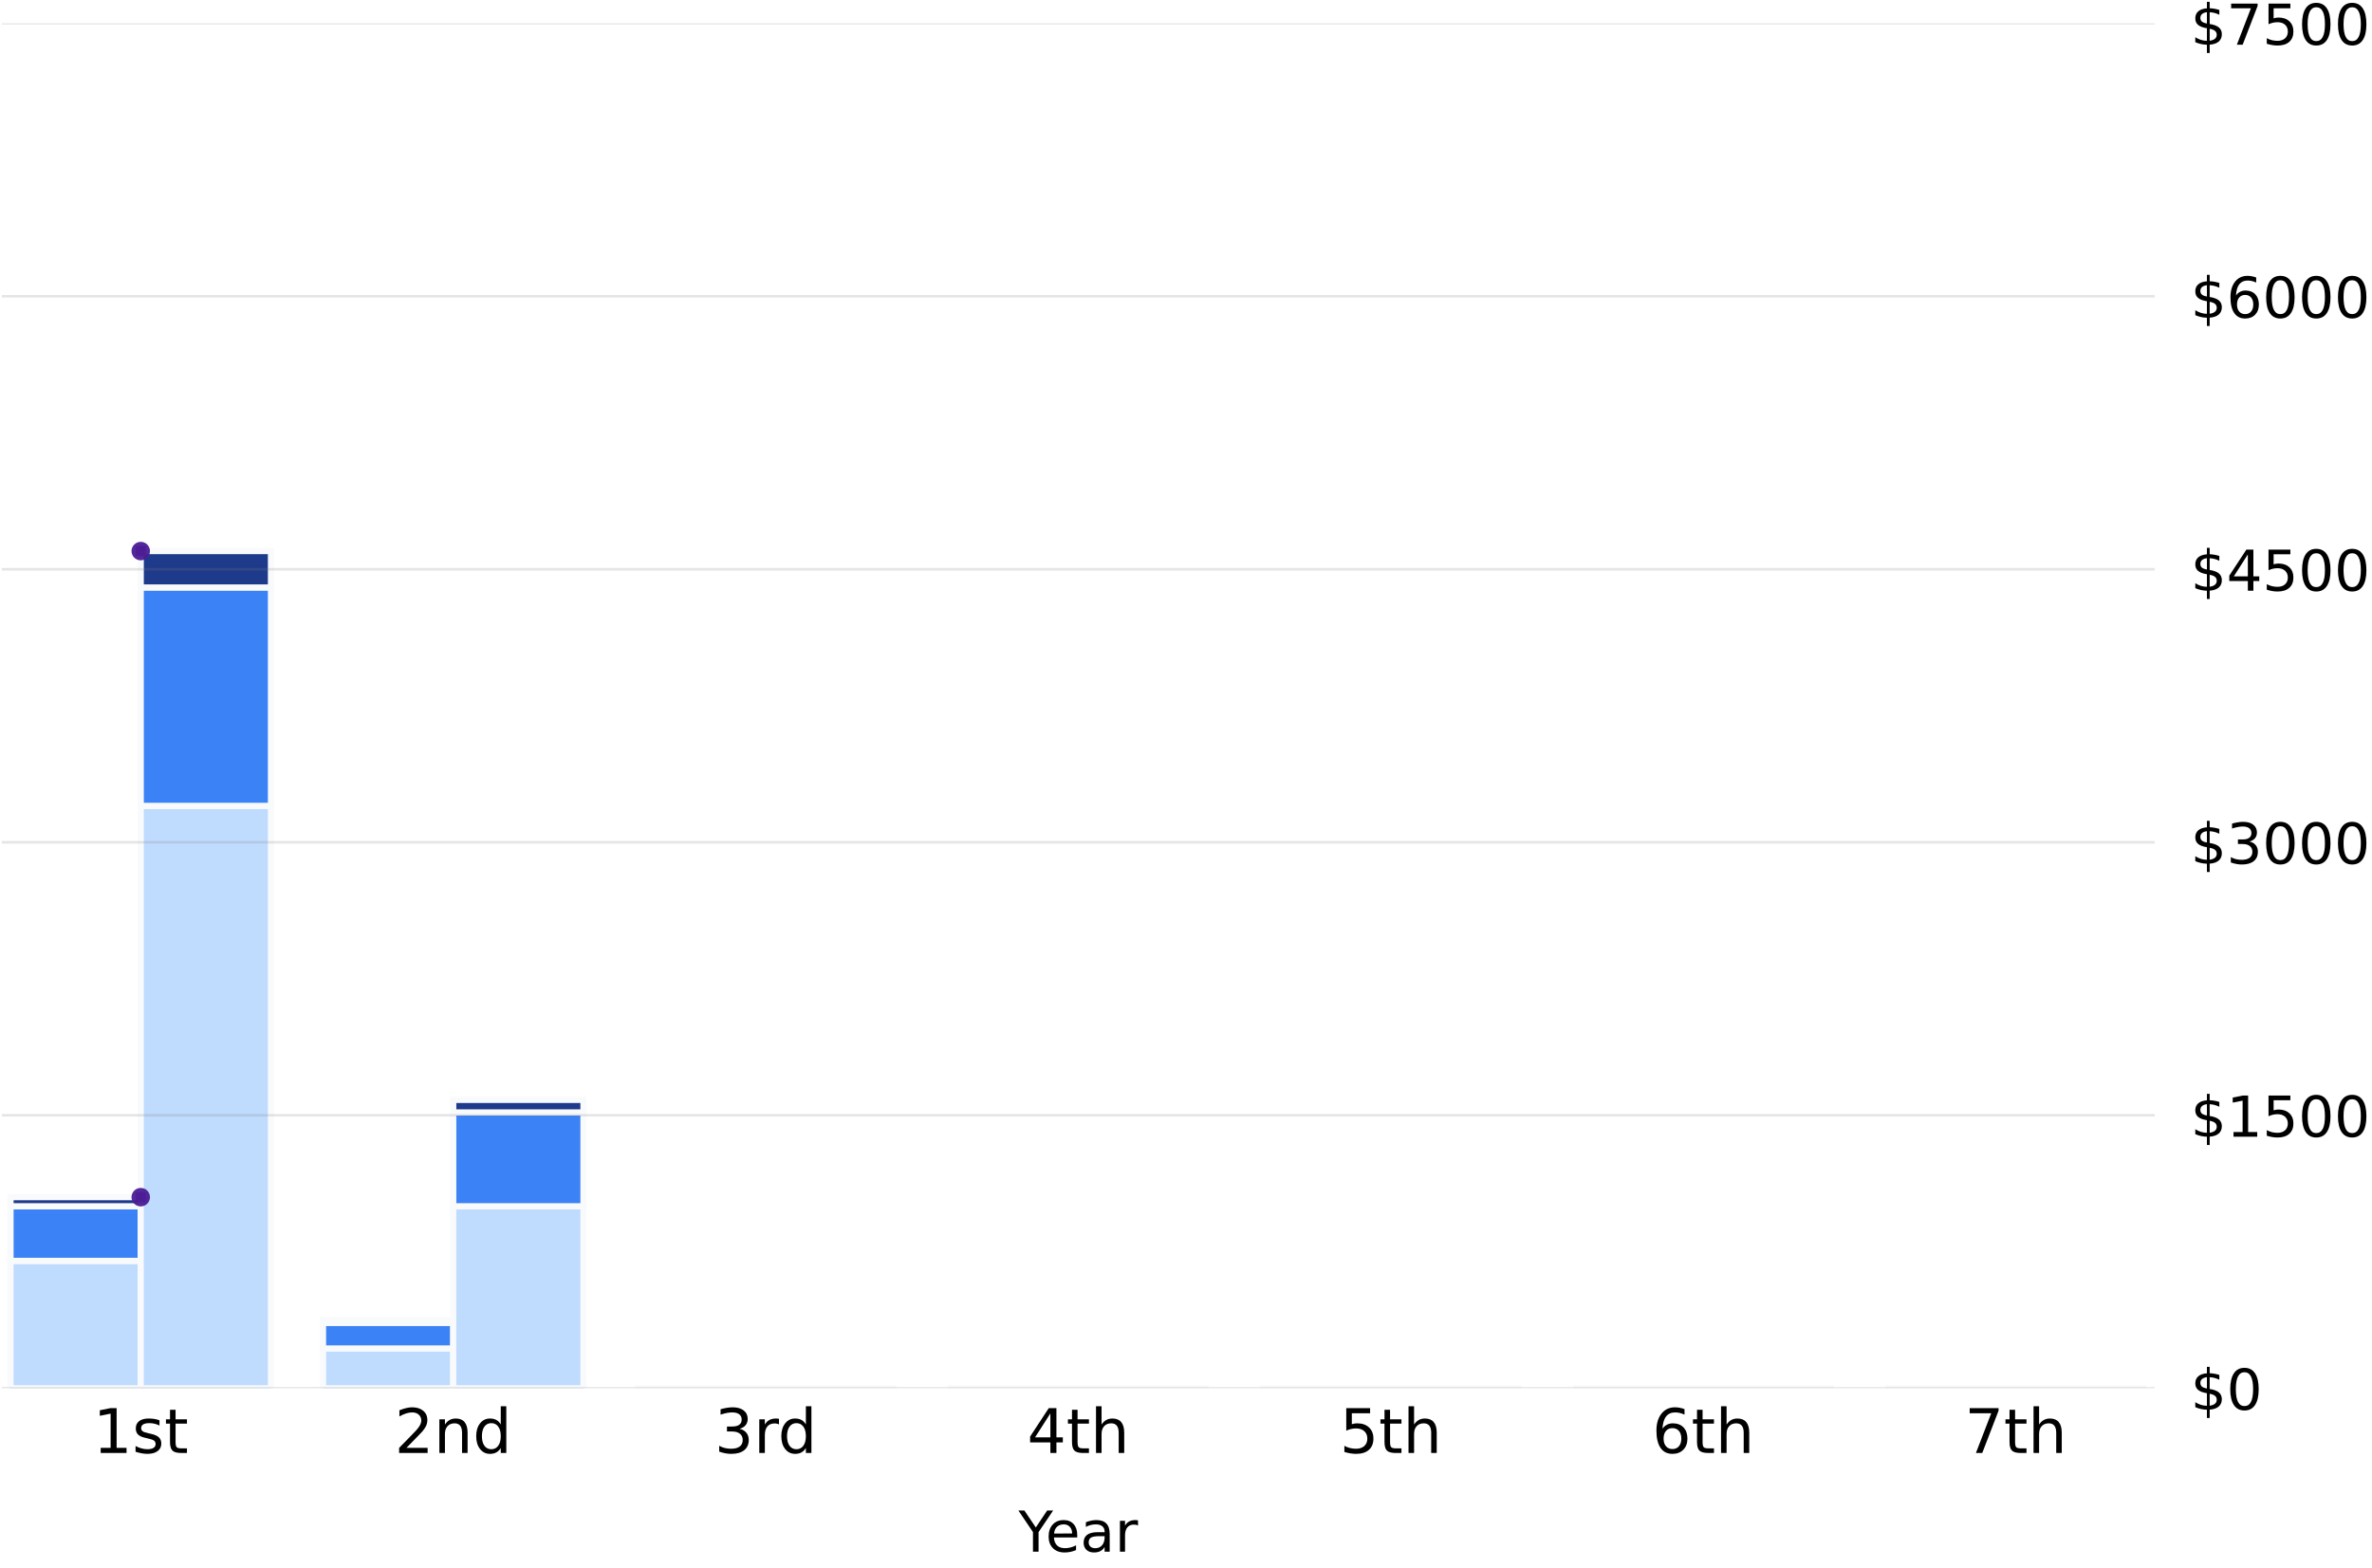
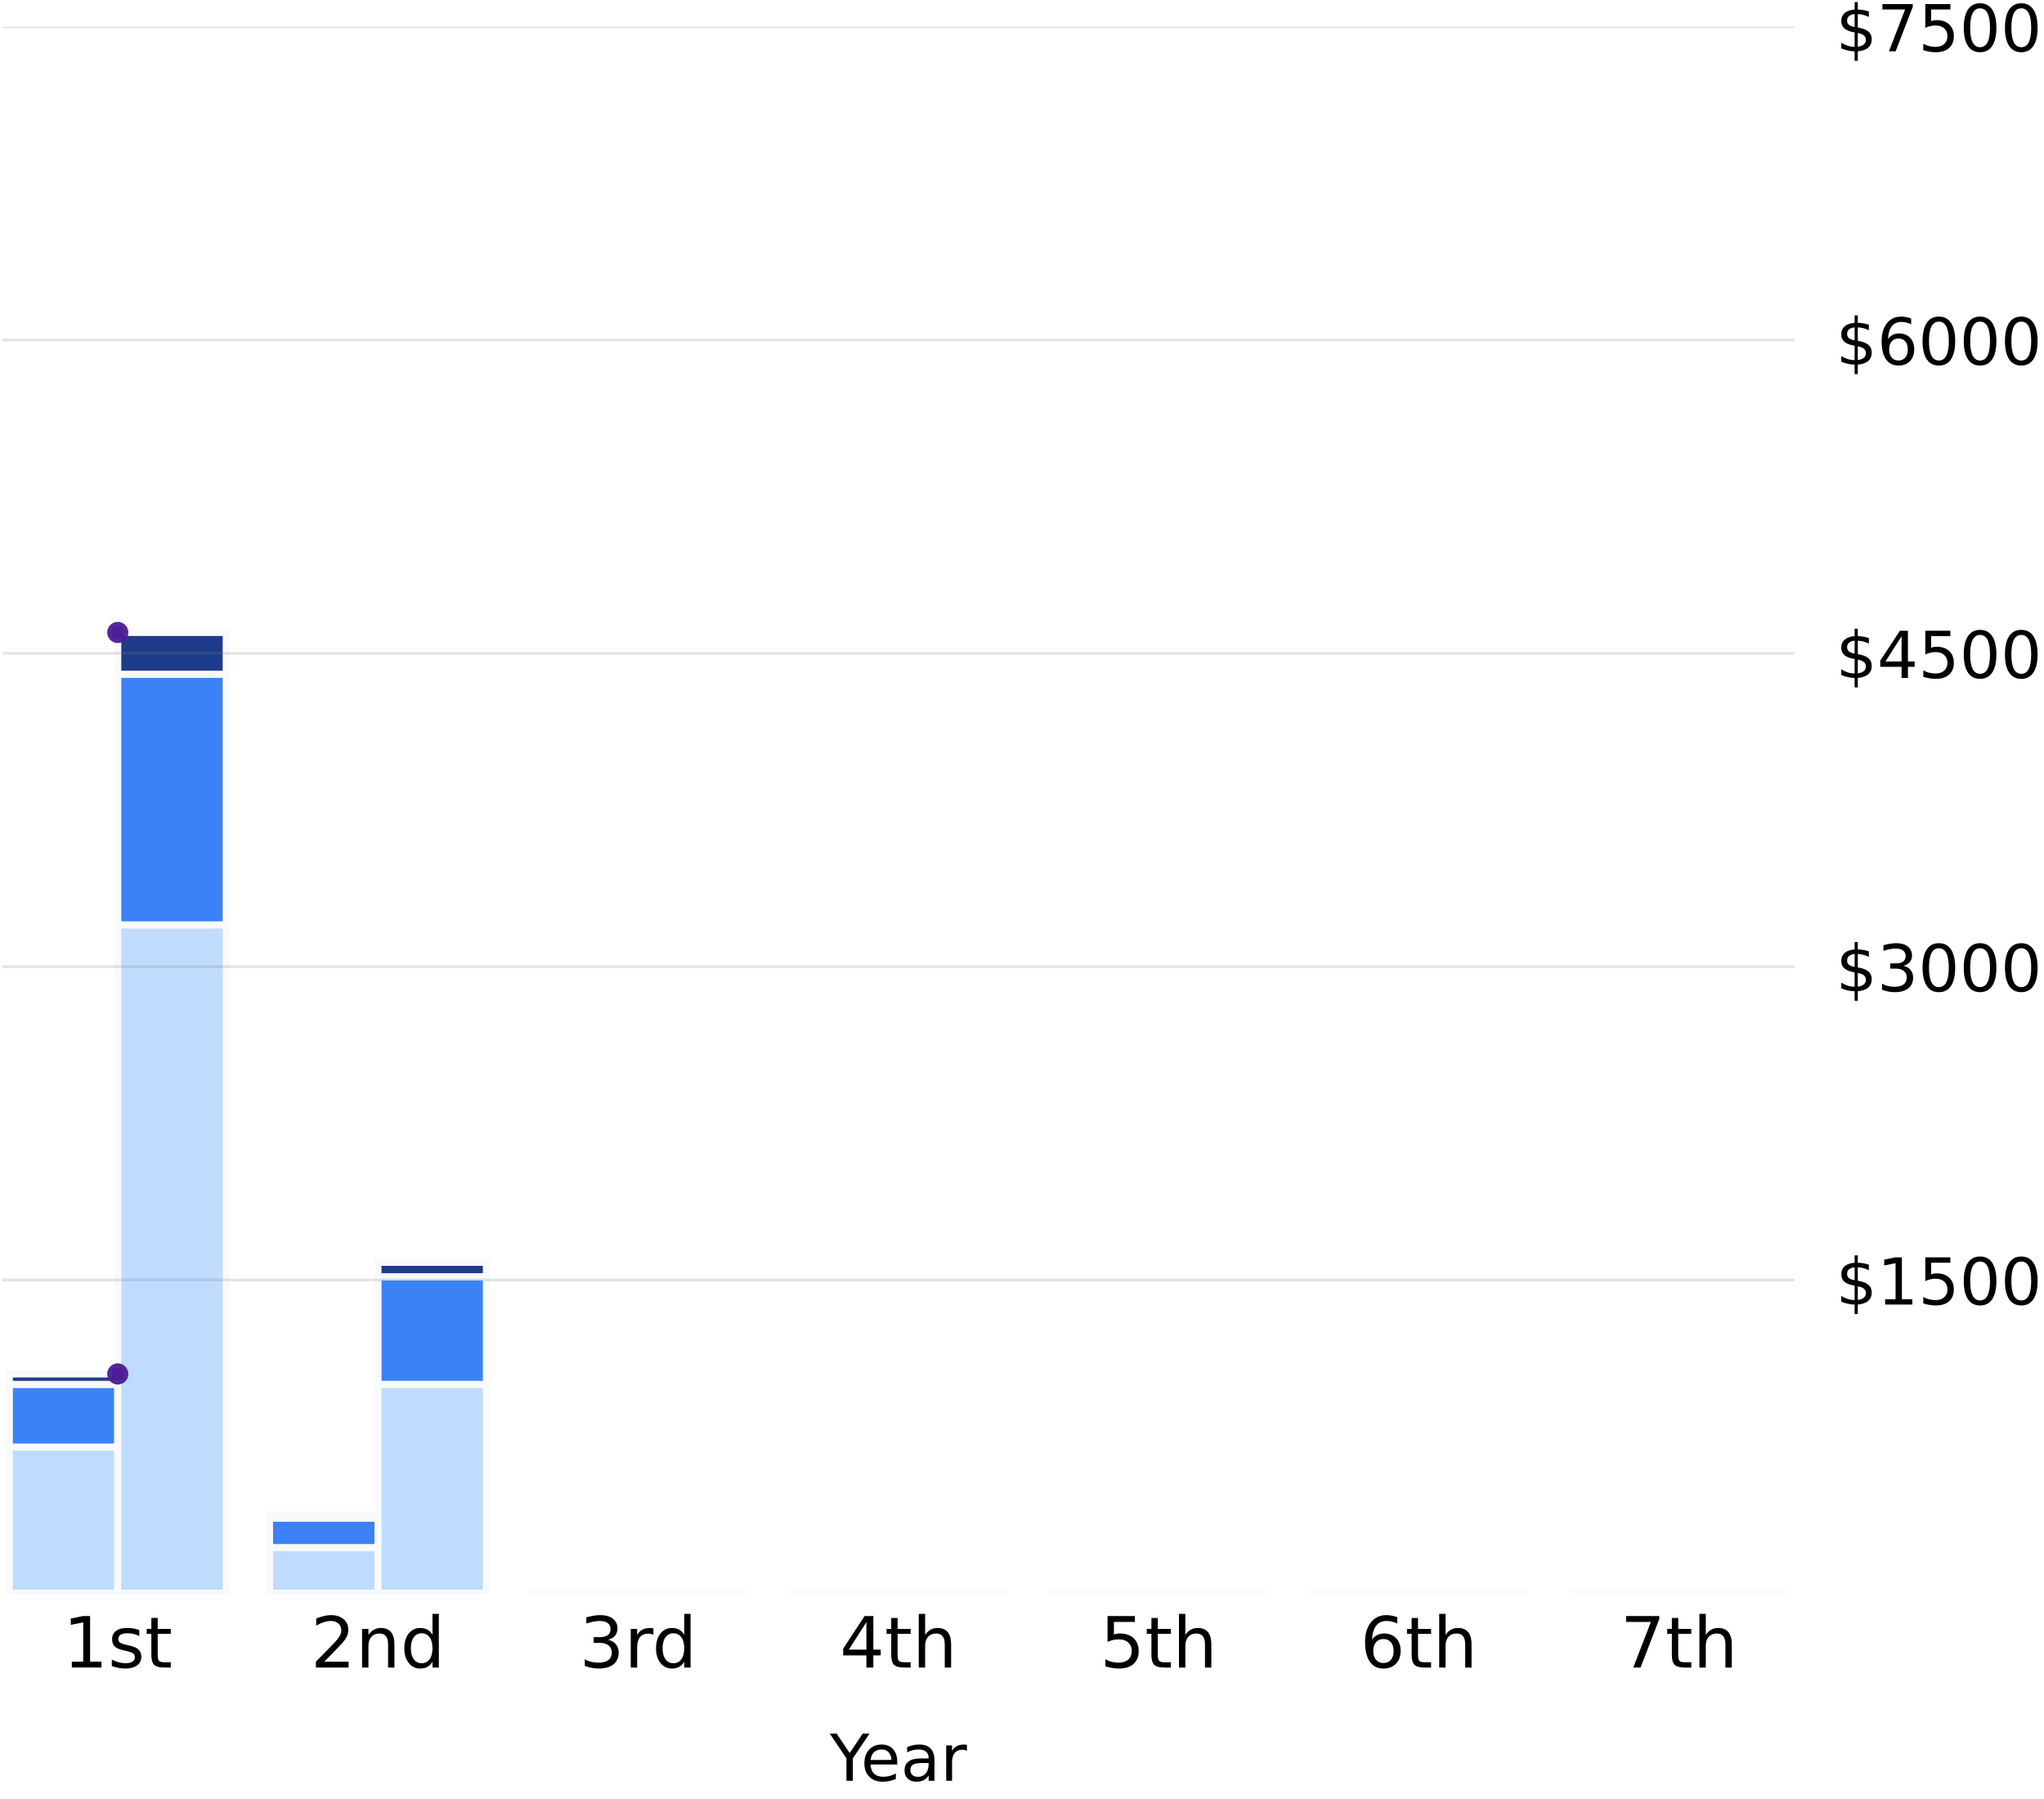
- <svg xmlns="http://www.w3.org/2000/svg" xmlns:xlink="http://www.w3.org/1999/xlink" width="462.33pt" height="305.512pt" viewBox="0 0 462.33 305.512" version="1.1">
+ <svg xmlns="http://www.w3.org/2000/svg" xmlns:xlink="http://www.w3.org/1999/xlink" width="347.274pt" height="305.512pt" viewBox="0 0 347.274 305.512" version="1.1">
  <defs>
    <style type="text/css">*{stroke-linejoin: round; stroke-linecap: butt}</style>
  </defs>
  <g id="figure_1">
    <g id="patch_1">
-       <path d="M 0 305.512  L 462.33 305.512  L 462.33 0  L 0 0  L 0 305.512  z " style="fill: none; opacity: 0" />
+       <path d="M 0 305.512  L 347.274 305.512  L 347.274 0  L 0 0  L 0 305.512  z " style="fill: none; opacity: 0" />
    </g>
    <g id="axes_1">
      <g id="patch_2">
-         <path d="M 0.36 270.651  L 419.976 270.651  L 419.976 4.539  L 0.36 4.539  L 0.36 270.651  z " style="fill: none" />
+         <path d="M 0.36 270.651  L 304.92 270.651  L 304.92 4.539  L 0.36 4.539  L 0.36 270.651  z " style="fill: none" />
      </g>
      <g id="patch_3">
-         <path d="M 2.052 270.651  L 27.432 270.651  L 27.432 245.814  L 2.052 245.814  z " clip-path="url(#p56889b7f40)" style="fill: #bfdbfe; stroke: #f8fafc; stroke-width: 1.2; stroke-linejoin: miter" />
+         <path d="M 1.588 270.651  L 20.009 270.651  L 20.009 245.814  L 1.588 245.814  z " clip-path="url(#p3c42288d0a)" style="fill: #bfdbfe; stroke: #f8fafc; stroke-width: 1.2; stroke-linejoin: miter" />
      </g>
      <g id="patch_4">
-         <path d="M 62.964 270.651  L 88.344 270.651  L 88.344 262.89  L 62.964 262.89  z " clip-path="url(#p56889b7f40)" style="fill: #bfdbfe; stroke: #f8fafc; stroke-width: 1.2; stroke-linejoin: miter" />
+         <path d="M 45.798 270.651  L 64.219 270.651  L 64.219 262.89  L 45.798 262.89  z " clip-path="url(#p3c42288d0a)" style="fill: #bfdbfe; stroke: #f8fafc; stroke-width: 1.2; stroke-linejoin: miter" />
      </g>
      <g id="patch_5">
-         <path d="M 123.876 270.651  L 149.256 270.651  L 149.256 270.651  L 123.876 270.651  z " clip-path="url(#p56889b7f40)" style="fill: #bfdbfe; stroke: #f8fafc; stroke-width: 1.2; stroke-linejoin: miter" />
+         <path d="M 90.009 270.651  L 108.43 270.651  L 108.43 270.651  L 90.009 270.651  z " clip-path="url(#p3c42288d0a)" style="fill: #bfdbfe; stroke: #f8fafc; stroke-width: 1.2; stroke-linejoin: miter" />
      </g>
      <g id="patch_6">
-         <path d="M 184.788 270.651  L 210.168 270.651  L 210.168 270.651  L 184.788 270.651  z " clip-path="url(#p56889b7f40)" style="fill: #bfdbfe; stroke: #f8fafc; stroke-width: 1.2; stroke-linejoin: miter" />
+         <path d="M 134.219 270.651  L 152.64 270.651  L 152.64 270.651  L 134.219 270.651  z " clip-path="url(#p3c42288d0a)" style="fill: #bfdbfe; stroke: #f8fafc; stroke-width: 1.2; stroke-linejoin: miter" />
      </g>
      <g id="patch_7">
-         <path d="M 245.7 270.651  L 271.08 270.651  L 271.08 270.651  L 245.7 270.651  z " clip-path="url(#p56889b7f40)" style="fill: #bfdbfe; stroke: #f8fafc; stroke-width: 1.2; stroke-linejoin: miter" />
+         <path d="M 178.429 270.651  L 196.85 270.651  L 196.85 270.651  L 178.429 270.651  z " clip-path="url(#p3c42288d0a)" style="fill: #bfdbfe; stroke: #f8fafc; stroke-width: 1.2; stroke-linejoin: miter" />
      </g>
      <g id="patch_8">
-         <path d="M 306.612 270.651  L 331.992 270.651  L 331.992 270.651  L 306.612 270.651  z " clip-path="url(#p56889b7f40)" style="fill: #bfdbfe; stroke: #f8fafc; stroke-width: 1.2; stroke-linejoin: miter" />
+         <path d="M 222.64 270.651  L 241.061 270.651  L 241.061 270.651  L 222.64 270.651  z " clip-path="url(#p3c42288d0a)" style="fill: #bfdbfe; stroke: #f8fafc; stroke-width: 1.2; stroke-linejoin: miter" />
      </g>
      <g id="patch_9">
-         <path d="M 367.524 270.651  L 392.904 270.651  L 392.904 270.651  L 367.524 270.651  z " clip-path="url(#p56889b7f40)" style="fill: #bfdbfe; stroke: #f8fafc; stroke-width: 1.2; stroke-linejoin: miter" />
+         <path d="M 266.85 270.651  L 285.271 270.651  L 285.271 270.651  L 266.85 270.651  z " clip-path="url(#p3c42288d0a)" style="fill: #bfdbfe; stroke: #f8fafc; stroke-width: 1.2; stroke-linejoin: miter" />
      </g>
      <g id="patch_10">
-         <path d="M 2.052 245.814  L 27.432 245.814  L 27.432 235.17  L 2.052 235.17  z " clip-path="url(#p56889b7f40)" style="fill: #3b82f6; stroke: #f8fafc; stroke-width: 1.2; stroke-linejoin: miter" />
+         <path d="M 1.588 245.814  L 20.009 245.814  L 20.009 235.17  L 1.588 235.17  z " clip-path="url(#p3c42288d0a)" style="fill: #3b82f6; stroke: #f8fafc; stroke-width: 1.2; stroke-linejoin: miter" />
      </g>
      <g id="patch_11">
-         <path d="M 62.964 262.89  L 88.344 262.89  L 88.344 257.9  L 62.964 257.9  z " clip-path="url(#p56889b7f40)" style="fill: #3b82f6; stroke: #f8fafc; stroke-width: 1.2; stroke-linejoin: miter" />
+         <path d="M 45.798 262.89  L 64.219 262.89  L 64.219 257.9  L 45.798 257.9  z " clip-path="url(#p3c42288d0a)" style="fill: #3b82f6; stroke: #f8fafc; stroke-width: 1.2; stroke-linejoin: miter" />
      </g>
      <g id="patch_12">
-         <path d="M 123.876 270.651  L 149.256 270.651  L 149.256 270.651  L 123.876 270.651  z " clip-path="url(#p56889b7f40)" style="fill: #3b82f6; stroke: #f8fafc; stroke-width: 1.2; stroke-linejoin: miter" />
+         <path d="M 90.009 270.651  L 108.43 270.651  L 108.43 270.651  L 90.009 270.651  z " clip-path="url(#p3c42288d0a)" style="fill: #3b82f6; stroke: #f8fafc; stroke-width: 1.2; stroke-linejoin: miter" />
      </g>
      <g id="patch_13">
-         <path d="M 184.788 270.651  L 210.168 270.651  L 210.168 270.651  L 184.788 270.651  z " clip-path="url(#p56889b7f40)" style="fill: #3b82f6; stroke: #f8fafc; stroke-width: 1.2; stroke-linejoin: miter" />
+         <path d="M 134.219 270.651  L 152.64 270.651  L 152.64 270.651  L 134.219 270.651  z " clip-path="url(#p3c42288d0a)" style="fill: #3b82f6; stroke: #f8fafc; stroke-width: 1.2; stroke-linejoin: miter" />
      </g>
      <g id="patch_14">
-         <path d="M 245.7 270.651  L 271.08 270.651  L 271.08 270.651  L 245.7 270.651  z " clip-path="url(#p56889b7f40)" style="fill: #3b82f6; stroke: #f8fafc; stroke-width: 1.2; stroke-linejoin: miter" />
+         <path d="M 178.429 270.651  L 196.85 270.651  L 196.85 270.651  L 178.429 270.651  z " clip-path="url(#p3c42288d0a)" style="fill: #3b82f6; stroke: #f8fafc; stroke-width: 1.2; stroke-linejoin: miter" />
      </g>
      <g id="patch_15">
-         <path d="M 306.612 270.651  L 331.992 270.651  L 331.992 270.651  L 306.612 270.651  z " clip-path="url(#p56889b7f40)" style="fill: #3b82f6; stroke: #f8fafc; stroke-width: 1.2; stroke-linejoin: miter" />
+         <path d="M 222.64 270.651  L 241.061 270.651  L 241.061 270.651  L 222.64 270.651  z " clip-path="url(#p3c42288d0a)" style="fill: #3b82f6; stroke: #f8fafc; stroke-width: 1.2; stroke-linejoin: miter" />
      </g>
      <g id="patch_16">
-         <path d="M 367.524 270.651  L 392.904 270.651  L 392.904 270.651  L 367.524 270.651  z " clip-path="url(#p56889b7f40)" style="fill: #3b82f6; stroke: #f8fafc; stroke-width: 1.2; stroke-linejoin: miter" />
+         <path d="M 266.85 270.651  L 285.271 270.651  L 285.271 270.651  L 266.85 270.651  z " clip-path="url(#p3c42288d0a)" style="fill: #3b82f6; stroke: #f8fafc; stroke-width: 1.2; stroke-linejoin: miter" />
      </g>
      <g id="patch_17">
-         <path d="M 2.052 235.17  L 27.432 235.17  L 27.432 233.395  L 2.052 233.395  z " clip-path="url(#p56889b7f40)" style="fill: #1e3a8a; stroke: #f8fafc; stroke-width: 1.2; stroke-linejoin: miter" />
+         <path d="M 1.588 235.17  L 20.009 235.17  L 20.009 233.395  L 1.588 233.395  z " clip-path="url(#p3c42288d0a)" style="fill: #1e3a8a; stroke: #f8fafc; stroke-width: 1.2; stroke-linejoin: miter" />
      </g>
      <g id="patch_18">
-         <path d="M 62.964 257.9  L 88.344 257.9  L 88.344 257.346  L 62.964 257.346  z " clip-path="url(#p56889b7f40)" style="fill: #1e3a8a; stroke: #f8fafc; stroke-width: 1.2; stroke-linejoin: miter" />
+         <path d="M 45.798 257.9  L 64.219 257.9  L 64.219 257.346  L 45.798 257.346  z " clip-path="url(#p3c42288d0a)" style="fill: #1e3a8a; stroke: #f8fafc; stroke-width: 1.2; stroke-linejoin: miter" />
      </g>
      <g id="patch_19">
-         <path d="M 123.876 270.651  L 149.256 270.651  L 149.256 270.651  L 123.876 270.651  z " clip-path="url(#p56889b7f40)" style="fill: #1e3a8a; stroke: #f8fafc; stroke-width: 1.2; stroke-linejoin: miter" />
+         <path d="M 90.009 270.651  L 108.43 270.651  L 108.43 270.651  L 90.009 270.651  z " clip-path="url(#p3c42288d0a)" style="fill: #1e3a8a; stroke: #f8fafc; stroke-width: 1.2; stroke-linejoin: miter" />
      </g>
      <g id="patch_20">
-         <path d="M 184.788 270.651  L 210.168 270.651  L 210.168 270.651  L 184.788 270.651  z " clip-path="url(#p56889b7f40)" style="fill: #1e3a8a; stroke: #f8fafc; stroke-width: 1.2; stroke-linejoin: miter" />
+         <path d="M 134.219 270.651  L 152.64 270.651  L 152.64 270.651  L 134.219 270.651  z " clip-path="url(#p3c42288d0a)" style="fill: #1e3a8a; stroke: #f8fafc; stroke-width: 1.2; stroke-linejoin: miter" />
      </g>
      <g id="patch_21">
-         <path d="M 245.7 270.651  L 271.08 270.651  L 271.08 270.651  L 245.7 270.651  z " clip-path="url(#p56889b7f40)" style="fill: #1e3a8a; stroke: #f8fafc; stroke-width: 1.2; stroke-linejoin: miter" />
+         <path d="M 178.429 270.651  L 196.85 270.651  L 196.85 270.651  L 178.429 270.651  z " clip-path="url(#p3c42288d0a)" style="fill: #1e3a8a; stroke: #f8fafc; stroke-width: 1.2; stroke-linejoin: miter" />
      </g>
      <g id="patch_22">
-         <path d="M 306.612 270.651  L 331.992 270.651  L 331.992 270.651  L 306.612 270.651  z " clip-path="url(#p56889b7f40)" style="fill: #1e3a8a; stroke: #f8fafc; stroke-width: 1.2; stroke-linejoin: miter" />
+         <path d="M 222.64 270.651  L 241.061 270.651  L 241.061 270.651  L 222.64 270.651  z " clip-path="url(#p3c42288d0a)" style="fill: #1e3a8a; stroke: #f8fafc; stroke-width: 1.2; stroke-linejoin: miter" />
      </g>
      <g id="patch_23">
-         <path d="M 367.524 270.651  L 392.904 270.651  L 392.904 270.651  L 367.524 270.651  z " clip-path="url(#p56889b7f40)" style="fill: #1e3a8a; stroke: #f8fafc; stroke-width: 1.2; stroke-linejoin: miter" />
+         <path d="M 266.85 270.651  L 285.271 270.651  L 285.271 270.651  L 266.85 270.651  z " clip-path="url(#p3c42288d0a)" style="fill: #1e3a8a; stroke: #f8fafc; stroke-width: 1.2; stroke-linejoin: miter" />
      </g>
      <g id="patch_24">
-         <path d="M 27.432 270.651  L 52.812 270.651  L 52.812 157.11  L 27.432 157.11  z " clip-path="url(#p56889b7f40)" style="fill: #bfdbfe; stroke: #f8fafc; stroke-width: 1.2; stroke-linejoin: miter" />
+         <path d="M 20.009 270.651  L 38.43 270.651  L 38.43 157.11  L 20.009 157.11  z " clip-path="url(#p3c42288d0a)" style="fill: #bfdbfe; stroke: #f8fafc; stroke-width: 1.2; stroke-linejoin: miter" />
      </g>
      <g id="patch_25">
-         <path d="M 88.344 270.651  L 113.724 270.651  L 113.724 235.17  L 88.344 235.17  z " clip-path="url(#p56889b7f40)" style="fill: #bfdbfe; stroke: #f8fafc; stroke-width: 1.2; stroke-linejoin: miter" />
+         <path d="M 64.219 270.651  L 82.64 270.651  L 82.64 235.17  L 64.219 235.17  z " clip-path="url(#p3c42288d0a)" style="fill: #bfdbfe; stroke: #f8fafc; stroke-width: 1.2; stroke-linejoin: miter" />
      </g>
      <g id="patch_26">
-         <path d="M 149.256 270.651  L 174.636 270.651  L 174.636 270.651  L 149.256 270.651  z " clip-path="url(#p56889b7f40)" style="fill: #bfdbfe; stroke: #f8fafc; stroke-width: 1.2; stroke-linejoin: miter" />
+         <path d="M 108.43 270.651  L 126.851 270.651  L 126.851 270.651  L 108.43 270.651  z " clip-path="url(#p3c42288d0a)" style="fill: #bfdbfe; stroke: #f8fafc; stroke-width: 1.2; stroke-linejoin: miter" />
      </g>
      <g id="patch_27">
-         <path d="M 210.168 270.651  L 235.548 270.651  L 235.548 270.651  L 210.168 270.651  z " clip-path="url(#p56889b7f40)" style="fill: #bfdbfe; stroke: #f8fafc; stroke-width: 1.2; stroke-linejoin: miter" />
+         <path d="M 152.64 270.651  L 171.061 270.651  L 171.061 270.651  L 152.64 270.651  z " clip-path="url(#p3c42288d0a)" style="fill: #bfdbfe; stroke: #f8fafc; stroke-width: 1.2; stroke-linejoin: miter" />
      </g>
      <g id="patch_28">
-         <path d="M 271.08 270.651  L 296.46 270.651  L 296.46 270.651  L 271.08 270.651  z " clip-path="url(#p56889b7f40)" style="fill: #bfdbfe; stroke: #f8fafc; stroke-width: 1.2; stroke-linejoin: miter" />
+         <path d="M 196.85 270.651  L 215.271 270.651  L 215.271 270.651  L 196.85 270.651  z " clip-path="url(#p3c42288d0a)" style="fill: #bfdbfe; stroke: #f8fafc; stroke-width: 1.2; stroke-linejoin: miter" />
      </g>
      <g id="patch_29">
-         <path d="M 331.992 270.651  L 357.372 270.651  L 357.372 270.651  L 331.992 270.651  z " clip-path="url(#p56889b7f40)" style="fill: #bfdbfe; stroke: #f8fafc; stroke-width: 1.2; stroke-linejoin: miter" />
+         <path d="M 241.061 270.651  L 259.482 270.651  L 259.482 270.651  L 241.061 270.651  z " clip-path="url(#p3c42288d0a)" style="fill: #bfdbfe; stroke: #f8fafc; stroke-width: 1.2; stroke-linejoin: miter" />
      </g>
      <g id="patch_30">
-         <path d="M 392.904 270.651  L 418.284 270.651  L 418.284 270.651  L 392.904 270.651  z " clip-path="url(#p56889b7f40)" style="fill: #bfdbfe; stroke: #f8fafc; stroke-width: 1.2; stroke-linejoin: miter" />
+         <path d="M 285.271 270.651  L 303.692 270.651  L 303.692 270.651  L 285.271 270.651  z " clip-path="url(#p3c42288d0a)" style="fill: #bfdbfe; stroke: #f8fafc; stroke-width: 1.2; stroke-linejoin: miter" />
      </g>
      <g id="patch_31">
-         <path d="M 27.432 157.11  L 52.812 157.11  L 52.812 114.532  L 27.432 114.532  z " clip-path="url(#p56889b7f40)" style="fill: #3b82f6; stroke: #f8fafc; stroke-width: 1.2; stroke-linejoin: miter" />
+         <path d="M 20.009 157.11  L 38.43 157.11  L 38.43 114.532  L 20.009 114.532  z " clip-path="url(#p3c42288d0a)" style="fill: #3b82f6; stroke: #f8fafc; stroke-width: 1.2; stroke-linejoin: miter" />
      </g>
      <g id="patch_32">
-         <path d="M 88.344 235.17  L 113.724 235.17  L 113.724 216.874  L 88.344 216.874  z " clip-path="url(#p56889b7f40)" style="fill: #3b82f6; stroke: #f8fafc; stroke-width: 1.2; stroke-linejoin: miter" />
+         <path d="M 64.219 235.17  L 82.64 235.17  L 82.64 216.874  L 64.219 216.874  z " clip-path="url(#p3c42288d0a)" style="fill: #3b82f6; stroke: #f8fafc; stroke-width: 1.2; stroke-linejoin: miter" />
      </g>
      <g id="patch_33">
-         <path d="M 149.256 270.651  L 174.636 270.651  L 174.636 270.651  L 149.256 270.651  z " clip-path="url(#p56889b7f40)" style="fill: #3b82f6; stroke: #f8fafc; stroke-width: 1.2; stroke-linejoin: miter" />
+         <path d="M 108.43 270.651  L 126.851 270.651  L 126.851 270.651  L 108.43 270.651  z " clip-path="url(#p3c42288d0a)" style="fill: #3b82f6; stroke: #f8fafc; stroke-width: 1.2; stroke-linejoin: miter" />
      </g>
      <g id="patch_34">
-         <path d="M 210.168 270.651  L 235.548 270.651  L 235.548 270.651  L 210.168 270.651  z " clip-path="url(#p56889b7f40)" style="fill: #3b82f6; stroke: #f8fafc; stroke-width: 1.2; stroke-linejoin: miter" />
+         <path d="M 152.64 270.651  L 171.061 270.651  L 171.061 270.651  L 152.64 270.651  z " clip-path="url(#p3c42288d0a)" style="fill: #3b82f6; stroke: #f8fafc; stroke-width: 1.2; stroke-linejoin: miter" />
      </g>
      <g id="patch_35">
-         <path d="M 271.08 270.651  L 296.46 270.651  L 296.46 270.651  L 271.08 270.651  z " clip-path="url(#p56889b7f40)" style="fill: #3b82f6; stroke: #f8fafc; stroke-width: 1.2; stroke-linejoin: miter" />
+         <path d="M 196.85 270.651  L 215.271 270.651  L 215.271 270.651  L 196.85 270.651  z " clip-path="url(#p3c42288d0a)" style="fill: #3b82f6; stroke: #f8fafc; stroke-width: 1.2; stroke-linejoin: miter" />
      </g>
      <g id="patch_36">
-         <path d="M 331.992 270.651  L 357.372 270.651  L 357.372 270.651  L 331.992 270.651  z " clip-path="url(#p56889b7f40)" style="fill: #3b82f6; stroke: #f8fafc; stroke-width: 1.2; stroke-linejoin: miter" />
+         <path d="M 241.061 270.651  L 259.482 270.651  L 259.482 270.651  L 241.061 270.651  z " clip-path="url(#p3c42288d0a)" style="fill: #3b82f6; stroke: #f8fafc; stroke-width: 1.2; stroke-linejoin: miter" />
      </g>
      <g id="patch_37">
-         <path d="M 392.904 270.651  L 418.284 270.651  L 418.284 270.651  L 392.904 270.651  z " clip-path="url(#p56889b7f40)" style="fill: #3b82f6; stroke: #f8fafc; stroke-width: 1.2; stroke-linejoin: miter" />
+         <path d="M 285.271 270.651  L 303.692 270.651  L 303.692 270.651  L 285.271 270.651  z " clip-path="url(#p3c42288d0a)" style="fill: #3b82f6; stroke: #f8fafc; stroke-width: 1.2; stroke-linejoin: miter" />
      </g>
      <g id="patch_38">
-         <path d="M 27.432 114.532  L 52.812 114.532  L 52.812 107.436  L 27.432 107.436  z " clip-path="url(#p56889b7f40)" style="fill: #1e3a8a; stroke: #f8fafc; stroke-width: 1.2; stroke-linejoin: miter" />
+         <path d="M 20.009 114.532  L 38.43 114.532  L 38.43 107.436  L 20.009 107.436  z " clip-path="url(#p3c42288d0a)" style="fill: #1e3a8a; stroke: #f8fafc; stroke-width: 1.2; stroke-linejoin: miter" />
      </g>
      <g id="patch_39">
-         <path d="M 88.344 216.874  L 113.724 216.874  L 113.724 214.435  L 88.344 214.435  z " clip-path="url(#p56889b7f40)" style="fill: #1e3a8a; stroke: #f8fafc; stroke-width: 1.2; stroke-linejoin: miter" />
+         <path d="M 64.219 216.874  L 82.64 216.874  L 82.64 214.435  L 64.219 214.435  z " clip-path="url(#p3c42288d0a)" style="fill: #1e3a8a; stroke: #f8fafc; stroke-width: 1.2; stroke-linejoin: miter" />
      </g>
      <g id="patch_40">
-         <path d="M 149.256 270.651  L 174.636 270.651  L 174.636 270.651  L 149.256 270.651  z " clip-path="url(#p56889b7f40)" style="fill: #1e3a8a; stroke: #f8fafc; stroke-width: 1.2; stroke-linejoin: miter" />
+         <path d="M 108.43 270.651  L 126.851 270.651  L 126.851 270.651  L 108.43 270.651  z " clip-path="url(#p3c42288d0a)" style="fill: #1e3a8a; stroke: #f8fafc; stroke-width: 1.2; stroke-linejoin: miter" />
      </g>
      <g id="patch_41">
-         <path d="M 210.168 270.651  L 235.548 270.651  L 235.548 270.651  L 210.168 270.651  z " clip-path="url(#p56889b7f40)" style="fill: #1e3a8a; stroke: #f8fafc; stroke-width: 1.2; stroke-linejoin: miter" />
+         <path d="M 152.64 270.651  L 171.061 270.651  L 171.061 270.651  L 152.64 270.651  z " clip-path="url(#p3c42288d0a)" style="fill: #1e3a8a; stroke: #f8fafc; stroke-width: 1.2; stroke-linejoin: miter" />
      </g>
      <g id="patch_42">
-         <path d="M 271.08 270.651  L 296.46 270.651  L 296.46 270.651  L 271.08 270.651  z " clip-path="url(#p56889b7f40)" style="fill: #1e3a8a; stroke: #f8fafc; stroke-width: 1.2; stroke-linejoin: miter" />
+         <path d="M 196.85 270.651  L 215.271 270.651  L 215.271 270.651  L 196.85 270.651  z " clip-path="url(#p3c42288d0a)" style="fill: #1e3a8a; stroke: #f8fafc; stroke-width: 1.2; stroke-linejoin: miter" />
      </g>
      <g id="patch_43">
-         <path d="M 331.992 270.651  L 357.372 270.651  L 357.372 270.651  L 331.992 270.651  z " clip-path="url(#p56889b7f40)" style="fill: #1e3a8a; stroke: #f8fafc; stroke-width: 1.2; stroke-linejoin: miter" />
+         <path d="M 241.061 270.651  L 259.482 270.651  L 259.482 270.651  L 241.061 270.651  z " clip-path="url(#p3c42288d0a)" style="fill: #1e3a8a; stroke: #f8fafc; stroke-width: 1.2; stroke-linejoin: miter" />
      </g>
      <g id="patch_44">
-         <path d="M 392.904 270.651  L 418.284 270.651  L 418.284 270.651  L 392.904 270.651  z " clip-path="url(#p56889b7f40)" style="fill: #1e3a8a; stroke: #f8fafc; stroke-width: 1.2; stroke-linejoin: miter" />
+         <path d="M 285.271 270.651  L 303.692 270.651  L 303.692 270.651  L 285.271 270.651  z " clip-path="url(#p3c42288d0a)" style="fill: #1e3a8a; stroke: #f8fafc; stroke-width: 1.2; stroke-linejoin: miter" />
      </g>
      <g id="matplotlib.axis_1">
        <g id="xtick_1">
          <g id="line2d_1" />
          <g id="text_1">
-             <g transform="translate(18.13669 283.2683) scale(0.12 -0.12)">
+             <g transform="translate(10.71372 283.2683) scale(0.12 -0.12)">
              <defs>
                <path id="DejaVuSans-14" d="M 794 531  L 1825 531  L 1825 4091  L 703 3866  L 703 4441  L 1819 4666  L 2450 4666  L 2450 531  L 3481 531  L 3481 0  L 794 0  L 794 531  z " transform="scale(0.015625)" />
                <path id="DejaVuSans-56" d="M 2834 3397  L 2834 2853  Q 2591 2978 2328 3040  Q 2066 3103 1784 3103  Q 1356 3103 1142 2972  Q 928 2841 928 2578  Q 928 2378 1081 2264  Q 1234 2150 1697 2047  L 1894 2003  Q 2506 1872 2764 1633  Q 3022 1394 3022 966  Q 3022 478 2636 193  Q 2250 -91 1575 -91  Q 1294 -91 989 -36  Q 684 19 347 128  L 347 722  Q 666 556 975 473  Q 1284 391 1588 391  Q 1994 391 2212 530  Q 2431 669 2431 922  Q 2431 1156 2273 1281  Q 2116 1406 1581 1522  L 1381 1569  Q 847 1681 609 1914  Q 372 2147 372 2553  Q 372 3047 722 3315  Q 1072 3584 1716 3584  Q 2034 3584 2315 3537  Q 2597 3491 2834 3397  z " transform="scale(0.015625)" />
                <path id="DejaVuSans-57" d="M 1172 4494  L 1172 3500  L 2356 3500  L 2356 3053  L 1172 3053  L 1172 1153  Q 1172 725 1289 603  Q 1406 481 1766 481  L 2356 481  L 2356 0  L 1766 0  Q 1100 0 847 248  Q 594 497 594 1153  L 594 3053  L 172 3053  L 172 3500  L 594 3500  L 594 4494  L 1172 4494  z " transform="scale(0.015625)" />
              </defs>
              <use xlink:href="#DejaVuSans-14" />
              <use xlink:href="#DejaVuSans-56" transform="translate(63.625 0)" />
              <use xlink:href="#DejaVuSans-57" transform="translate(115.7188 0)" />
            </g>
          </g>
        </g>
        <g id="xtick_2">
          <g id="line2d_2" />
          <g id="text_2">
-             <g transform="translate(76.91494 283.2693) scale(0.12 -0.12)">
+             <g transform="translate(52.79029 283.2693) scale(0.12 -0.12)">
              <defs>
                <path id="DejaVuSans-15" d="M 1228 531  L 3431 531  L 3431 0  L 469 0  L 469 531  Q 828 903 1448 1529  Q 2069 2156 2228 2338  Q 2531 2678 2651 2914  Q 2772 3150 2772 3378  Q 2772 3750 2511 3984  Q 2250 4219 1831 4219  Q 1534 4219 1204 4116  Q 875 4013 500 3803  L 500 4441  Q 881 4594 1212 4672  Q 1544 4750 1819 4750  Q 2544 4750 2975 4387  Q 3406 4025 3406 3419  Q 3406 3131 3298 2873  Q 3191 2616 2906 2266  Q 2828 2175 2409 1742  Q 1991 1309 1228 531  z " transform="scale(0.015625)" />
                <path id="DejaVuSans-51" d="M 3513 2113  L 3513 0  L 2938 0  L 2938 2094  Q 2938 2591 2744 2837  Q 2550 3084 2163 3084  Q 1697 3084 1428 2787  Q 1159 2491 1159 1978  L 1159 0  L 581 0  L 581 3500  L 1159 3500  L 1159 2956  Q 1366 3272 1645 3428  Q 1925 3584 2291 3584  Q 2894 3584 3203 3211  Q 3513 2838 3513 2113  z " transform="scale(0.015625)" />
                <path id="DejaVuSans-47" d="M 2906 2969  L 2906 4863  L 3481 4863  L 3481 0  L 2906 0  L 2906 525  Q 2725 213 2448 61  Q 2172 -91 1784 -91  Q 1150 -91 751 415  Q 353 922 353 1747  Q 353 2572 751 3078  Q 1150 3584 1784 3584  Q 2172 3584 2448 3432  Q 2725 3281 2906 2969  z M 947 1747  Q 947 1113 1208 752  Q 1469 391 1925 391  Q 2381 391 2643 752  Q 2906 1113 2906 1747  Q 2906 2381 2643 2742  Q 2381 3103 1925 3103  Q 1469 3103 1208 2742  Q 947 2381 947 1747  z " transform="scale(0.015625)" />
              </defs>
              <use xlink:href="#DejaVuSans-15" />
              <use xlink:href="#DejaVuSans-51" transform="translate(63.625 0)" />
              <use xlink:href="#DejaVuSans-47" transform="translate(127 0)" />
            </g>
          </g>
        </g>
        <g id="xtick_3">
          <g id="line2d_3" />
          <g id="text_3">
-             <g transform="translate(139.2679 283.2693) scale(0.12 -0.12)">
+             <g transform="translate(98.44155 283.2693) scale(0.12 -0.12)">
              <defs>
                <path id="DejaVuSans-16" d="M 2597 2516  Q 3050 2419 3304 2112  Q 3559 1806 3559 1356  Q 3559 666 3084 287  Q 2609 -91 1734 -91  Q 1441 -91 1130 -33  Q 819 25 488 141  L 488 750  Q 750 597 1062 519  Q 1375 441 1716 441  Q 2309 441 2620 675  Q 2931 909 2931 1356  Q 2931 1769 2642 2001  Q 2353 2234 1838 2234  L 1294 2234  L 1294 2753  L 1863 2753  Q 2328 2753 2575 2939  Q 2822 3125 2822 3475  Q 2822 3834 2567 4026  Q 2313 4219 1838 4219  Q 1578 4219 1281 4162  Q 984 4106 628 3988  L 628 4550  Q 988 4650 1302 4700  Q 1616 4750 1894 4750  Q 2613 4750 3031 4423  Q 3450 4097 3450 3541  Q 3450 3153 3228 2886  Q 3006 2619 2597 2516  z " transform="scale(0.015625)" />
                <path id="DejaVuSans-55" d="M 2631 2963  Q 2534 3019 2420 3045  Q 2306 3072 2169 3072  Q 1681 3072 1420 2755  Q 1159 2438 1159 1844  L 1159 0  L 581 0  L 581 3500  L 1159 3500  L 1159 2956  Q 1341 3275 1631 3429  Q 1922 3584 2338 3584  Q 2397 3584 2469 3576  Q 2541 3569 2628 3553  L 2631 2963  z " transform="scale(0.015625)" />
              </defs>
              <use xlink:href="#DejaVuSans-16" />
              <use xlink:href="#DejaVuSans-55" transform="translate(63.625 0)" />
              <use xlink:href="#DejaVuSans-47" transform="translate(102.9844 0)" />
            </g>
          </g>
        </g>
        <g id="xtick_4">
          <g id="line2d_4" />
          <g id="text_4">
-             <g transform="translate(200.1958 283.2693) scale(0.12 -0.12)">
+             <g transform="translate(142.6678 283.2693) scale(0.12 -0.12)">
              <defs>
                <path id="DejaVuSans-17" d="M 2419 4116  L 825 1625  L 2419 1625  L 2419 4116  z M 2253 4666  L 3047 4666  L 3047 1625  L 3713 1625  L 3713 1100  L 3047 1100  L 3047 0  L 2419 0  L 2419 1100  L 313 1100  L 313 1709  L 2253 4666  z " transform="scale(0.015625)" />
                <path id="DejaVuSans-4b" d="M 3513 2113  L 3513 0  L 2938 0  L 2938 2094  Q 2938 2591 2744 2837  Q 2550 3084 2163 3084  Q 1697 3084 1428 2787  Q 1159 2491 1159 1978  L 1159 0  L 581 0  L 581 4863  L 1159 4863  L 1159 2956  Q 1366 3272 1645 3428  Q 1925 3584 2291 3584  Q 2894 3584 3203 3211  Q 3513 2838 3513 2113  z " transform="scale(0.015625)" />
              </defs>
              <use xlink:href="#DejaVuSans-17" />
              <use xlink:href="#DejaVuSans-57" transform="translate(63.625 0)" />
              <use xlink:href="#DejaVuSans-4b" transform="translate(102.8281 0)" />
            </g>
          </g>
        </g>
        <g id="xtick_5">
          <g id="line2d_5" />
          <g id="text_5">
-             <g transform="translate(261.1078 283.2693) scale(0.12 -0.12)">
+             <g transform="translate(186.8781 283.2693) scale(0.12 -0.12)">
              <defs>
                <path id="DejaVuSans-18" d="M 691 4666  L 3169 4666  L 3169 4134  L 1269 4134  L 1269 2991  Q 1406 3038 1543 3061  Q 1681 3084 1819 3084  Q 2600 3084 3056 2656  Q 3513 2228 3513 1497  Q 3513 744 3044 326  Q 2575 -91 1722 -91  Q 1428 -91 1123 -41  Q 819 9 494 109  L 494 744  Q 775 591 1075 516  Q 1375 441 1709 441  Q 2250 441 2565 725  Q 2881 1009 2881 1497  Q 2881 1984 2565 2268  Q 2250 2553 1709 2553  Q 1456 2553 1204 2497  Q 953 2441 691 2322  L 691 4666  z " transform="scale(0.015625)" />
              </defs>
              <use xlink:href="#DejaVuSans-18" />
              <use xlink:href="#DejaVuSans-57" transform="translate(63.625 0)" />
              <use xlink:href="#DejaVuSans-4b" transform="translate(102.8281 0)" />
            </g>
          </g>
        </g>
        <g id="xtick_6">
          <g id="line2d_6" />
          <g id="text_6">
-             <g transform="translate(322.0198 283.2693) scale(0.12 -0.12)">
+             <g transform="translate(231.0885 283.2693) scale(0.12 -0.12)">
              <defs>
                <path id="DejaVuSans-19" d="M 2113 2584  Q 1688 2584 1439 2293  Q 1191 2003 1191 1497  Q 1191 994 1439 701  Q 1688 409 2113 409  Q 2538 409 2786 701  Q 3034 994 3034 1497  Q 3034 2003 2786 2293  Q 2538 2584 2113 2584  z M 3366 4563  L 3366 3988  Q 3128 4100 2886 4159  Q 2644 4219 2406 4219  Q 1781 4219 1451 3797  Q 1122 3375 1075 2522  Q 1259 2794 1537 2939  Q 1816 3084 2150 3084  Q 2853 3084 3261 2657  Q 3669 2231 3669 1497  Q 3669 778 3244 343  Q 2819 -91 2113 -91  Q 1303 -91 875 529  Q 447 1150 447 2328  Q 447 3434 972 4092  Q 1497 4750 2381 4750  Q 2619 4750 2861 4703  Q 3103 4656 3366 4563  z " transform="scale(0.015625)" />
              </defs>
              <use xlink:href="#DejaVuSans-19" />
              <use xlink:href="#DejaVuSans-57" transform="translate(63.625 0)" />
              <use xlink:href="#DejaVuSans-4b" transform="translate(102.8281 0)" />
            </g>
          </g>
        </g>
        <g id="xtick_7">
          <g id="line2d_7" />
          <g id="text_7">
-             <g transform="translate(382.9318 283.2693) scale(0.12 -0.12)">
+             <g transform="translate(275.2988 283.2693) scale(0.12 -0.12)">
              <defs>
                <path id="DejaVuSans-1a" d="M 525 4666  L 3525 4666  L 3525 4397  L 1831 0  L 1172 0  L 2766 4134  L 525 4134  L 525 4666  z " transform="scale(0.015625)" />
              </defs>
              <use xlink:href="#DejaVuSans-1a" />
              <use xlink:href="#DejaVuSans-57" transform="translate(63.625 0)" />
              <use xlink:href="#DejaVuSans-4b" transform="translate(102.8281 0)" />
            </g>
          </g>
        </g>
        <g id="text_8">
-           <g transform="translate(198.5235 302.5095) scale(0.11 -0.11)">
+           <g transform="translate(140.9955 302.5095) scale(0.11 -0.11)">
            <defs>
              <path id="DejaVuSans-3c" d="M -13 4666  L 666 4666  L 1959 2747  L 3244 4666  L 3922 4666  L 2272 2222  L 2272 0  L 1638 0  L 1638 2222  L -13 4666  z " transform="scale(0.015625)" />
              <path id="DejaVuSans-48" d="M 3597 1894  L 3597 1613  L 953 1613  Q 991 1019 1311 708  Q 1631 397 2203 397  Q 2534 397 2845 478  Q 3156 559 3463 722  L 3463 178  Q 3153 47 2828 -22  Q 2503 -91 2169 -91  Q 1331 -91 842 396  Q 353 884 353 1716  Q 353 2575 817 3079  Q 1281 3584 2069 3584  Q 2775 3584 3186 3129  Q 3597 2675 3597 1894  z M 3022 2063  Q 3016 2534 2758 2815  Q 2500 3097 2075 3097  Q 1594 3097 1305 2825  Q 1016 2553 972 2059  L 3022 2063  z " transform="scale(0.015625)" />
              <path id="DejaVuSans-44" d="M 2194 1759  Q 1497 1759 1228 1600  Q 959 1441 959 1056  Q 959 750 1161 570  Q 1363 391 1709 391  Q 2188 391 2477 730  Q 2766 1069 2766 1631  L 2766 1759  L 2194 1759  z M 3341 1997  L 3341 0  L 2766 0  L 2766 531  Q 2569 213 2275 61  Q 1981 -91 1556 -91  Q 1019 -91 701 211  Q 384 513 384 1019  Q 384 1609 779 1909  Q 1175 2209 1959 2209  L 2766 2209  L 2766 2266  Q 2766 2663 2505 2880  Q 2244 3097 1772 3097  Q 1472 3097 1187 3025  Q 903 2953 641 2809  L 641 3341  Q 956 3463 1253 3523  Q 1550 3584 1831 3584  Q 2591 3584 2966 3190  Q 3341 2797 3341 1997  z " transform="scale(0.015625)" />
            </defs>
            <use xlink:href="#DejaVuSans-3c" />
            <use xlink:href="#DejaVuSans-48" transform="translate(47.79688 0)" />
            <use xlink:href="#DejaVuSans-44" transform="translate(109.3281 0)" />
            <use xlink:href="#DejaVuSans-55" transform="translate(170.6094 0)" />
          </g>
        </g>
      </g>
      <g id="matplotlib.axis_2">
        <g id="ytick_1">
          <g id="line2d_8">
-             <path d="M 0.36 270.651  L 419.976 270.651  " clip-path="url(#p56889b7f40)" style="fill: none; stroke: #808080; stroke-opacity: 0.2; stroke-width: 0.5; stroke-linecap: square" />
+             <path d="M 0.36 217.429  L 304.92 217.429  " clip-path="url(#p3c42288d0a)" style="fill: none; stroke: #808080; stroke-opacity: 0.2; stroke-width: 0.5; stroke-linecap: square" />
          </g>
          <g id="text_9">
-             <g transform="translate(426.976 274.8303) scale(0.11 -0.11)">
+             <g transform="translate(311.92 221.6079) scale(0.11 -0.11)">
              <defs>
                <path id="DejaVuSans-7" d="M 2163 -941  L 1850 -941  L 1847 0  Q 1519 6 1191 76  Q 863 147 531 288  L 531 850  Q 850 650 1176 548  Q 1503 447 1850 444  L 1850 1869  Q 1159 1981 845 2250  Q 531 2519 531 2988  Q 531 3497 872 3790  Q 1213 4084 1850 4128  L 1850 4863  L 2163 4863  L 2163 4138  Q 2453 4125 2725 4076  Q 2997 4028 3256 3944  L 3256 3397  Q 2997 3528 2723 3600  Q 2450 3672 2163 3684  L 2163 2350  Q 2872 2241 3206 1959  Q 3541 1678 3541 1191  Q 3541 663 3186 358  Q 2831 53 2163 6  L 2163 -941  z M 1850 2406  L 1850 3688  Q 1488 3647 1297 3481  Q 1106 3316 1106 3041  Q 1106 2772 1282 2622  Q 1459 2472 1850 2406  z M 2163 1806  L 2163 453  Q 2559 506 2761 678  Q 2963 850 2963 1131  Q 2963 1406 2770 1568  Q 2578 1731 2163 1806  z " transform="scale(0.015625)" />
                <path id="DejaVuSans-13" d="M 2034 4250  Q 1547 4250 1301 3770  Q 1056 3291 1056 2328  Q 1056 1369 1301 889  Q 1547 409 2034 409  Q 2525 409 2770 889  Q 3016 1369 3016 2328  Q 3016 3291 2770 3770  Q 2525 4250 2034 4250  z M 2034 4750  Q 2819 4750 3233 4129  Q 3647 3509 3647 2328  Q 3647 1150 3233 529  Q 2819 -91 2034 -91  Q 1250 -91 836 529  Q 422 1150 422 2328  Q 422 3509 836 4129  Q 1250 4750 2034 4750  z " transform="scale(0.015625)" />
              </defs>
              <use xlink:href="#DejaVuSans-7" />
-               <use xlink:href="#DejaVuSans-13" transform="translate(63.625 0)" />
+               <use xlink:href="#DejaVuSans-14" transform="translate(63.625 0)" />
+               <use xlink:href="#DejaVuSans-18" transform="translate(127.25 0)" />
+               <use xlink:href="#DejaVuSans-13" transform="translate(190.875 0)" />
+               <use xlink:href="#DejaVuSans-13" transform="translate(254.5 0)" />
            </g>
          </g>
        </g>
        <g id="ytick_2">
          <g id="line2d_9">
-             <path d="M 0.36 217.429  L 419.976 217.429  " clip-path="url(#p56889b7f40)" style="fill: none; stroke: #808080; stroke-opacity: 0.2; stroke-width: 0.5; stroke-linecap: square" />
+             <path d="M 0.36 164.206  L 304.92 164.206  " clip-path="url(#p3c42288d0a)" style="fill: none; stroke: #808080; stroke-opacity: 0.2; stroke-width: 0.5; stroke-linecap: square" />
          </g>
          <g id="text_10">
-             <g transform="translate(426.976 221.6079) scale(0.11 -0.11)">
-               <use xlink:href="#DejaVuSans-7" />
-               <use xlink:href="#DejaVuSans-14" transform="translate(63.625 0)" />
-               <use xlink:href="#DejaVuSans-18" transform="translate(127.25 0)" />
+             <g transform="translate(311.92 168.3855) scale(0.11 -0.11)">
+               <use xlink:href="#DejaVuSans-7" />
+               <use xlink:href="#DejaVuSans-16" transform="translate(63.625 0)" />
+               <use xlink:href="#DejaVuSans-13" transform="translate(127.25 0)" />
              <use xlink:href="#DejaVuSans-13" transform="translate(190.875 0)" />
              <use xlink:href="#DejaVuSans-13" transform="translate(254.5 0)" />
            </g>
          </g>
        </g>
        <g id="ytick_3">
          <g id="line2d_10">
-             <path d="M 0.36 164.206  L 419.976 164.206  " clip-path="url(#p56889b7f40)" style="fill: none; stroke: #808080; stroke-opacity: 0.2; stroke-width: 0.5; stroke-linecap: square" />
+             <path d="M 0.36 110.984  L 304.92 110.984  " clip-path="url(#p3c42288d0a)" style="fill: none; stroke: #808080; stroke-opacity: 0.2; stroke-width: 0.5; stroke-linecap: square" />
          </g>
          <g id="text_11">
-             <g transform="translate(426.976 168.3855) scale(0.11 -0.11)">
-               <use xlink:href="#DejaVuSans-7" />
-               <use xlink:href="#DejaVuSans-16" transform="translate(63.625 0)" />
-               <use xlink:href="#DejaVuSans-13" transform="translate(127.25 0)" />
+             <g transform="translate(311.92 115.1631) scale(0.11 -0.11)">
+               <use xlink:href="#DejaVuSans-7" />
+               <use xlink:href="#DejaVuSans-17" transform="translate(63.625 0)" />
+               <use xlink:href="#DejaVuSans-18" transform="translate(127.25 0)" />
              <use xlink:href="#DejaVuSans-13" transform="translate(190.875 0)" />
              <use xlink:href="#DejaVuSans-13" transform="translate(254.5 0)" />
            </g>
          </g>
        </g>
        <g id="ytick_4">
          <g id="line2d_11">
-             <path d="M 0.36 110.984  L 419.976 110.984  " clip-path="url(#p56889b7f40)" style="fill: none; stroke: #808080; stroke-opacity: 0.2; stroke-width: 0.5; stroke-linecap: square" />
+             <path d="M 0.36 57.762  L 304.92 57.762  " clip-path="url(#p3c42288d0a)" style="fill: none; stroke: #808080; stroke-opacity: 0.2; stroke-width: 0.5; stroke-linecap: square" />
          </g>
          <g id="text_12">
-             <g transform="translate(426.976 115.1631) scale(0.11 -0.11)">
-               <use xlink:href="#DejaVuSans-7" />
-               <use xlink:href="#DejaVuSans-17" transform="translate(63.625 0)" />
-               <use xlink:href="#DejaVuSans-18" transform="translate(127.25 0)" />
+             <g transform="translate(311.92 61.94068) scale(0.11 -0.11)">
+               <use xlink:href="#DejaVuSans-7" />
+               <use xlink:href="#DejaVuSans-19" transform="translate(63.625 0)" />
+               <use xlink:href="#DejaVuSans-13" transform="translate(127.25 0)" />
              <use xlink:href="#DejaVuSans-13" transform="translate(190.875 0)" />
              <use xlink:href="#DejaVuSans-13" transform="translate(254.5 0)" />
            </g>
          </g>
        </g>
        <g id="ytick_5">
          <g id="line2d_12">
-             <path d="M 0.36 57.762  L 419.976 57.762  " clip-path="url(#p56889b7f40)" style="fill: none; stroke: #808080; stroke-opacity: 0.2; stroke-width: 0.5; stroke-linecap: square" />
+             <path d="M 0.36 4.539  L 304.92 4.539  " clip-path="url(#p3c42288d0a)" style="fill: none; stroke: #808080; stroke-opacity: 0.2; stroke-width: 0.5; stroke-linecap: square" />
          </g>
          <g id="text_13">
-             <g transform="translate(426.976 61.94068) scale(0.11 -0.11)">
-               <use xlink:href="#DejaVuSans-7" />
-               <use xlink:href="#DejaVuSans-19" transform="translate(63.625 0)" />
-               <use xlink:href="#DejaVuSans-13" transform="translate(127.25 0)" />
-               <use xlink:href="#DejaVuSans-13" transform="translate(190.875 0)" />
-               <use xlink:href="#DejaVuSans-13" transform="translate(254.5 0)" />
-             </g>
-           </g>
-         </g>
-         <g id="ytick_6">
-           <g id="line2d_13">
-             <path d="M 0.36 4.539  L 419.976 4.539  " clip-path="url(#p56889b7f40)" style="fill: none; stroke: #808080; stroke-opacity: 0.2; stroke-width: 0.5; stroke-linecap: square" />
-           </g>
-           <g id="text_14">
-             <g transform="translate(426.976 8.718281) scale(0.11 -0.11)">
+             <g transform="translate(311.92 8.718281) scale(0.11 -0.11)">
              <use xlink:href="#DejaVuSans-7" />
              <use xlink:href="#DejaVuSans-1a" transform="translate(63.625 0)" />
              <use xlink:href="#DejaVuSans-18" transform="translate(127.25 0)" />
              <use xlink:href="#DejaVuSans-13" transform="translate(190.875 0)" />
              <use xlink:href="#DejaVuSans-13" transform="translate(254.5 0)" />
            </g>
          </g>
        </g>
      </g>
+       <g id="line2d_13">
+         <path d="M 20.009 233.395  " clip-path="url(#p3c42288d0a)" style="fill: none; stroke: #4c1d95; stroke-opacity: 0.95; stroke-width: 1.9; stroke-linecap: square" />
+         <defs>
+           <path id="me1b34db6ae" d="M 0 1.8  C 0.477 1.8 0.935 1.61 1.273 1.273  C 1.61 0.935 1.8 0.477 1.8 0  C 1.8 -0.477 1.61 -0.935 1.273 -1.273  C 0.935 -1.61 0.477 -1.8 0 -1.8  C -0.477 -1.8 -0.935 -1.61 -1.273 -1.273  C -1.61 -0.935 -1.8 -0.477 -1.8 0  C -1.8 0.477 -1.61 0.935 -1.273 1.273  C -0.935 1.61 -0.477 1.8 0 1.8  z " />
+         </defs>
+         <g clip-path="url(#p3c42288d0a)">
+           <use xlink:href="#me1b34db6ae" x="20.009" y="233.395" style="fill: #4c1d95; fill-opacity: 0.95" />
+         </g>
+       </g>
      <g id="line2d_14">
-         <path d="M 27.432 233.395  " clip-path="url(#p56889b7f40)" style="fill: none; stroke: #4c1d95; stroke-opacity: 0.95; stroke-width: 1.9; stroke-linecap: square" />
-         <defs>
-           <path id="m502ba7dafb" d="M 0 1.8  C 0.477 1.8 0.935 1.61 1.273 1.273  C 1.61 0.935 1.8 0.477 1.8 0  C 1.8 -0.477 1.61 -0.935 1.273 -1.273  C 0.935 -1.61 0.477 -1.8 0 -1.8  C -0.477 -1.8 -0.935 -1.61 -1.273 -1.273  C -1.61 -0.935 -1.8 -0.477 -1.8 0  C -1.8 0.477 -1.61 0.935 -1.273 1.273  C -0.935 1.61 -0.477 1.8 0 1.8  z " />
-         </defs>
-         <g clip-path="url(#p56889b7f40)">
-           <use xlink:href="#m502ba7dafb" x="27.432" y="233.395" style="fill: #4c1d95; fill-opacity: 0.95" />
-         </g>
-       </g>
-       <g id="line2d_15">
-         <path d="M 27.432 107.436  " clip-path="url(#p56889b7f40)" style="fill: none; stroke: #4c1d95; stroke-opacity: 0.95; stroke-width: 1.9; stroke-linecap: square" />
-         <g clip-path="url(#p56889b7f40)">
-           <use xlink:href="#m502ba7dafb" x="27.432" y="107.436" style="fill: #4c1d95; fill-opacity: 0.95" />
+         <path d="M 20.009 107.436  " clip-path="url(#p3c42288d0a)" style="fill: none; stroke: #4c1d95; stroke-opacity: 0.95; stroke-width: 1.9; stroke-linecap: square" />
+         <g clip-path="url(#p3c42288d0a)">
+           <use xlink:href="#me1b34db6ae" x="20.009" y="107.436" style="fill: #4c1d95; fill-opacity: 0.95" />
        </g>
      </g>
    </g>
  </g>
  <defs>
-     <clipPath id="p56889b7f40">
-       <rect x="0.36" y="4.539" width="419.616" height="266.112" />
+     <clipPath id="p3c42288d0a">
+       <rect x="0.36" y="4.539" width="304.56" height="266.112" />
    </clipPath>
  </defs>
</svg>
